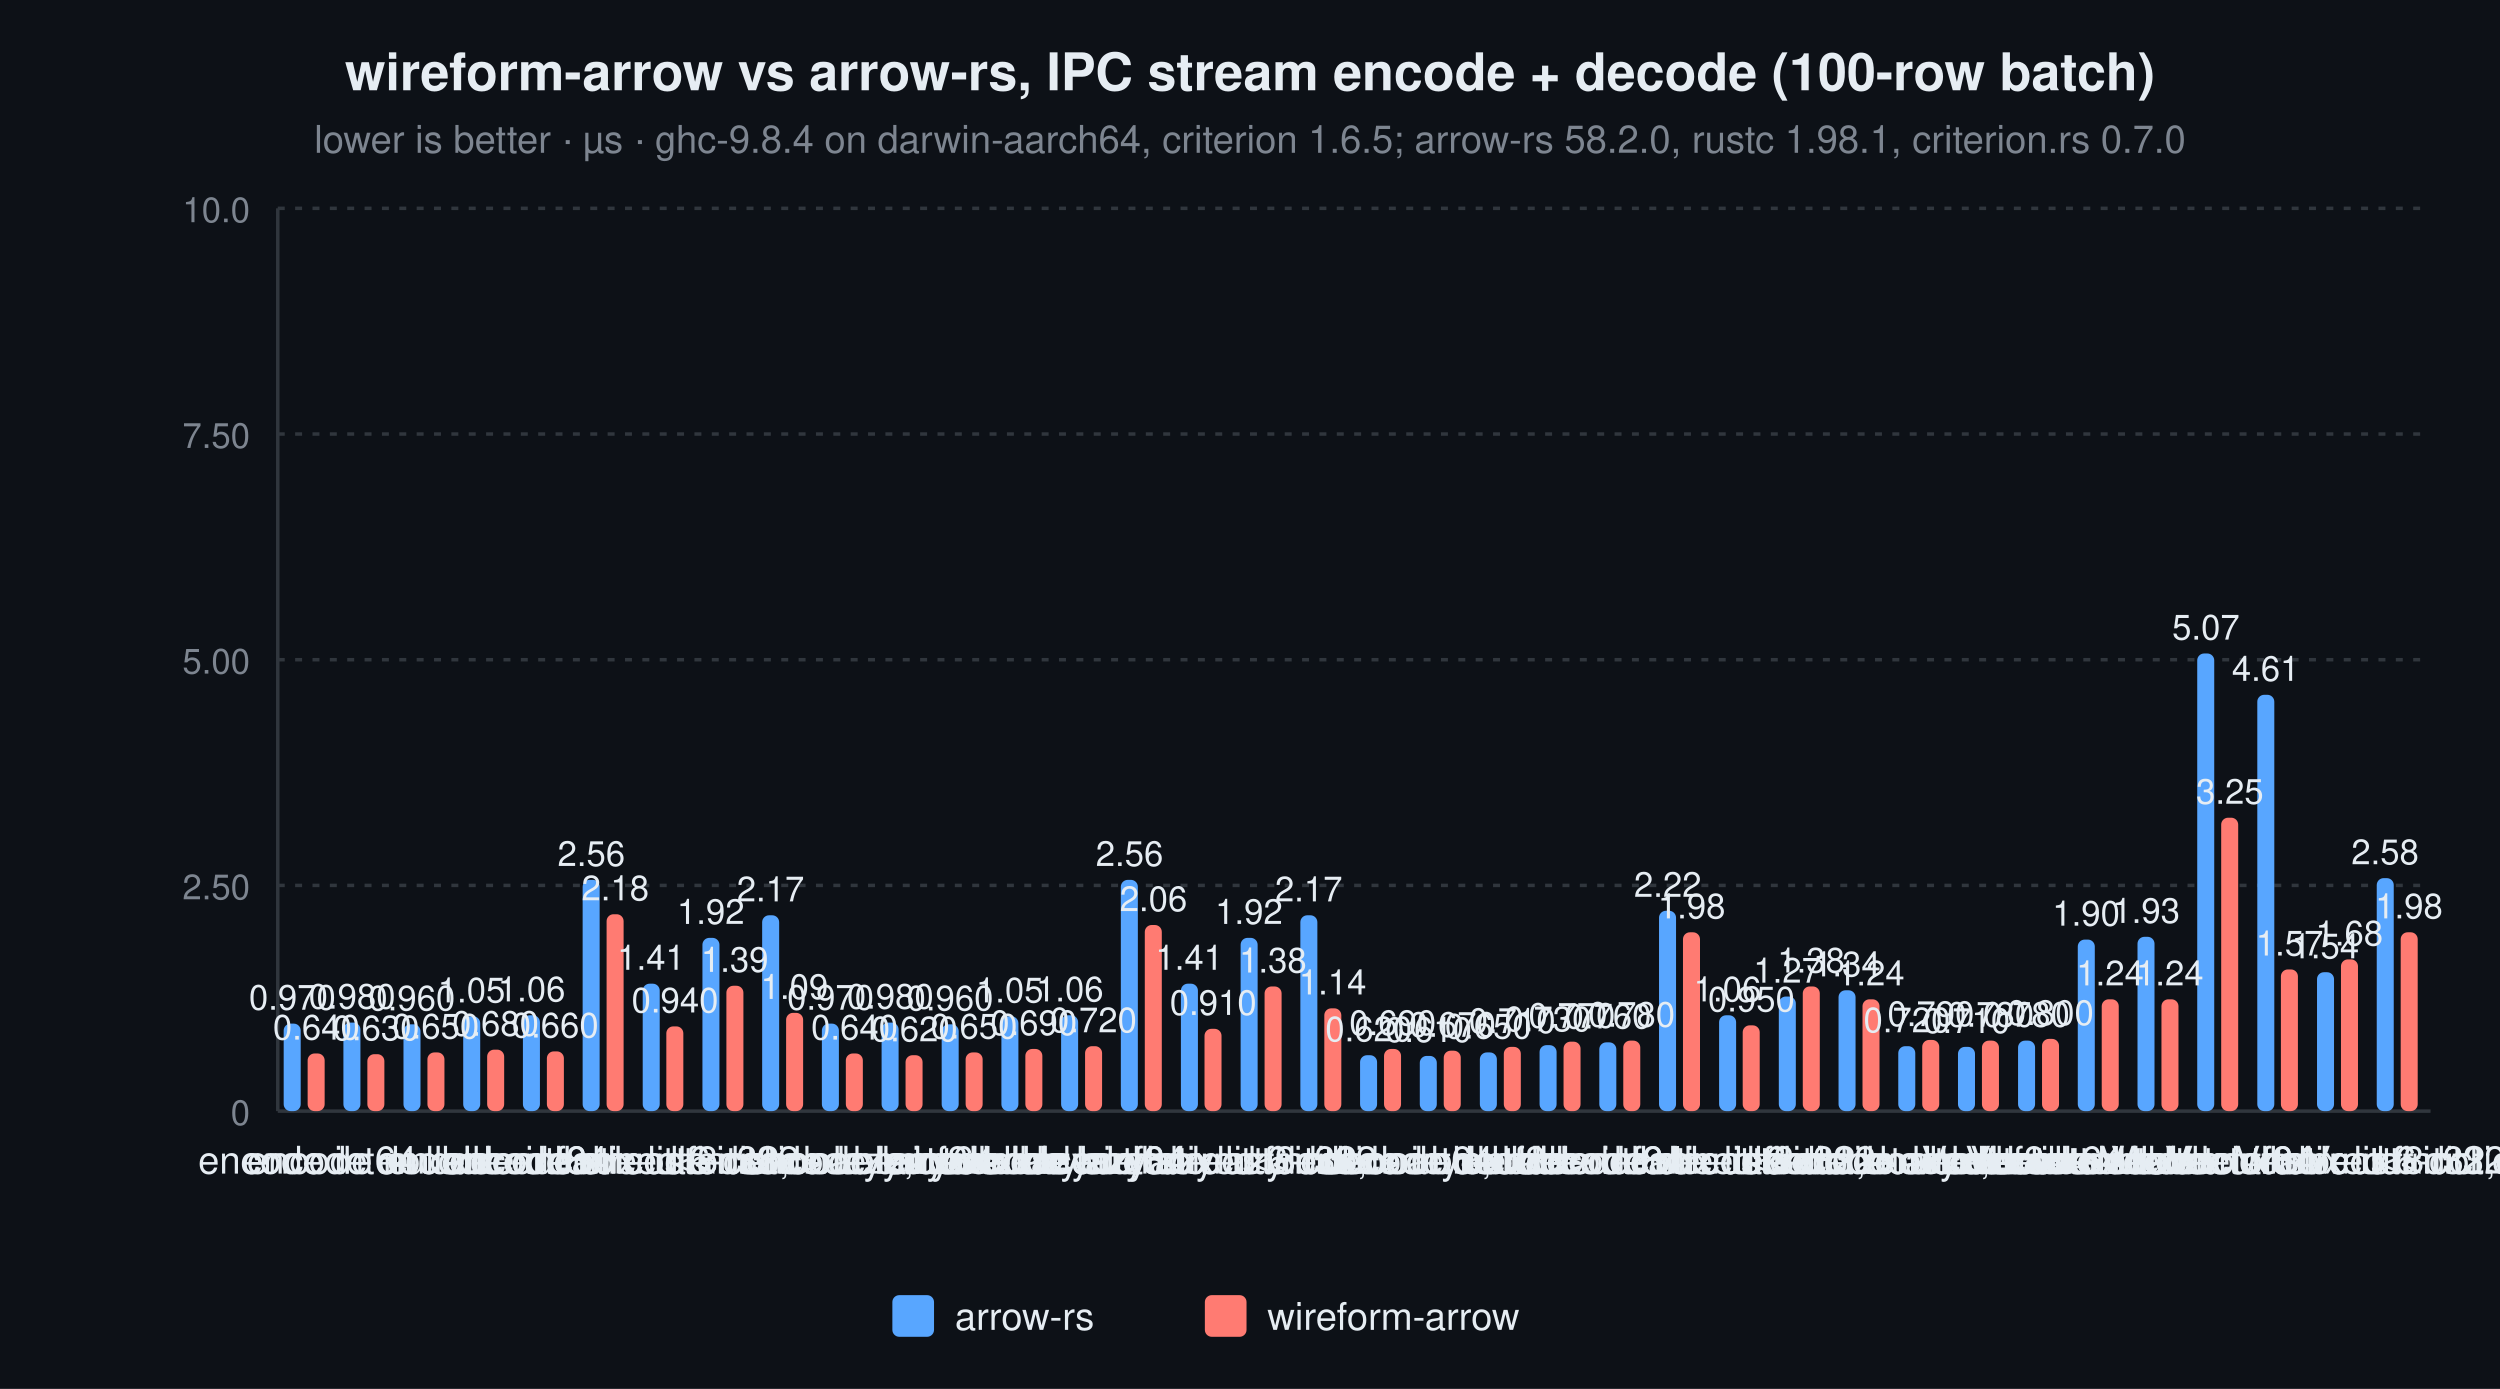
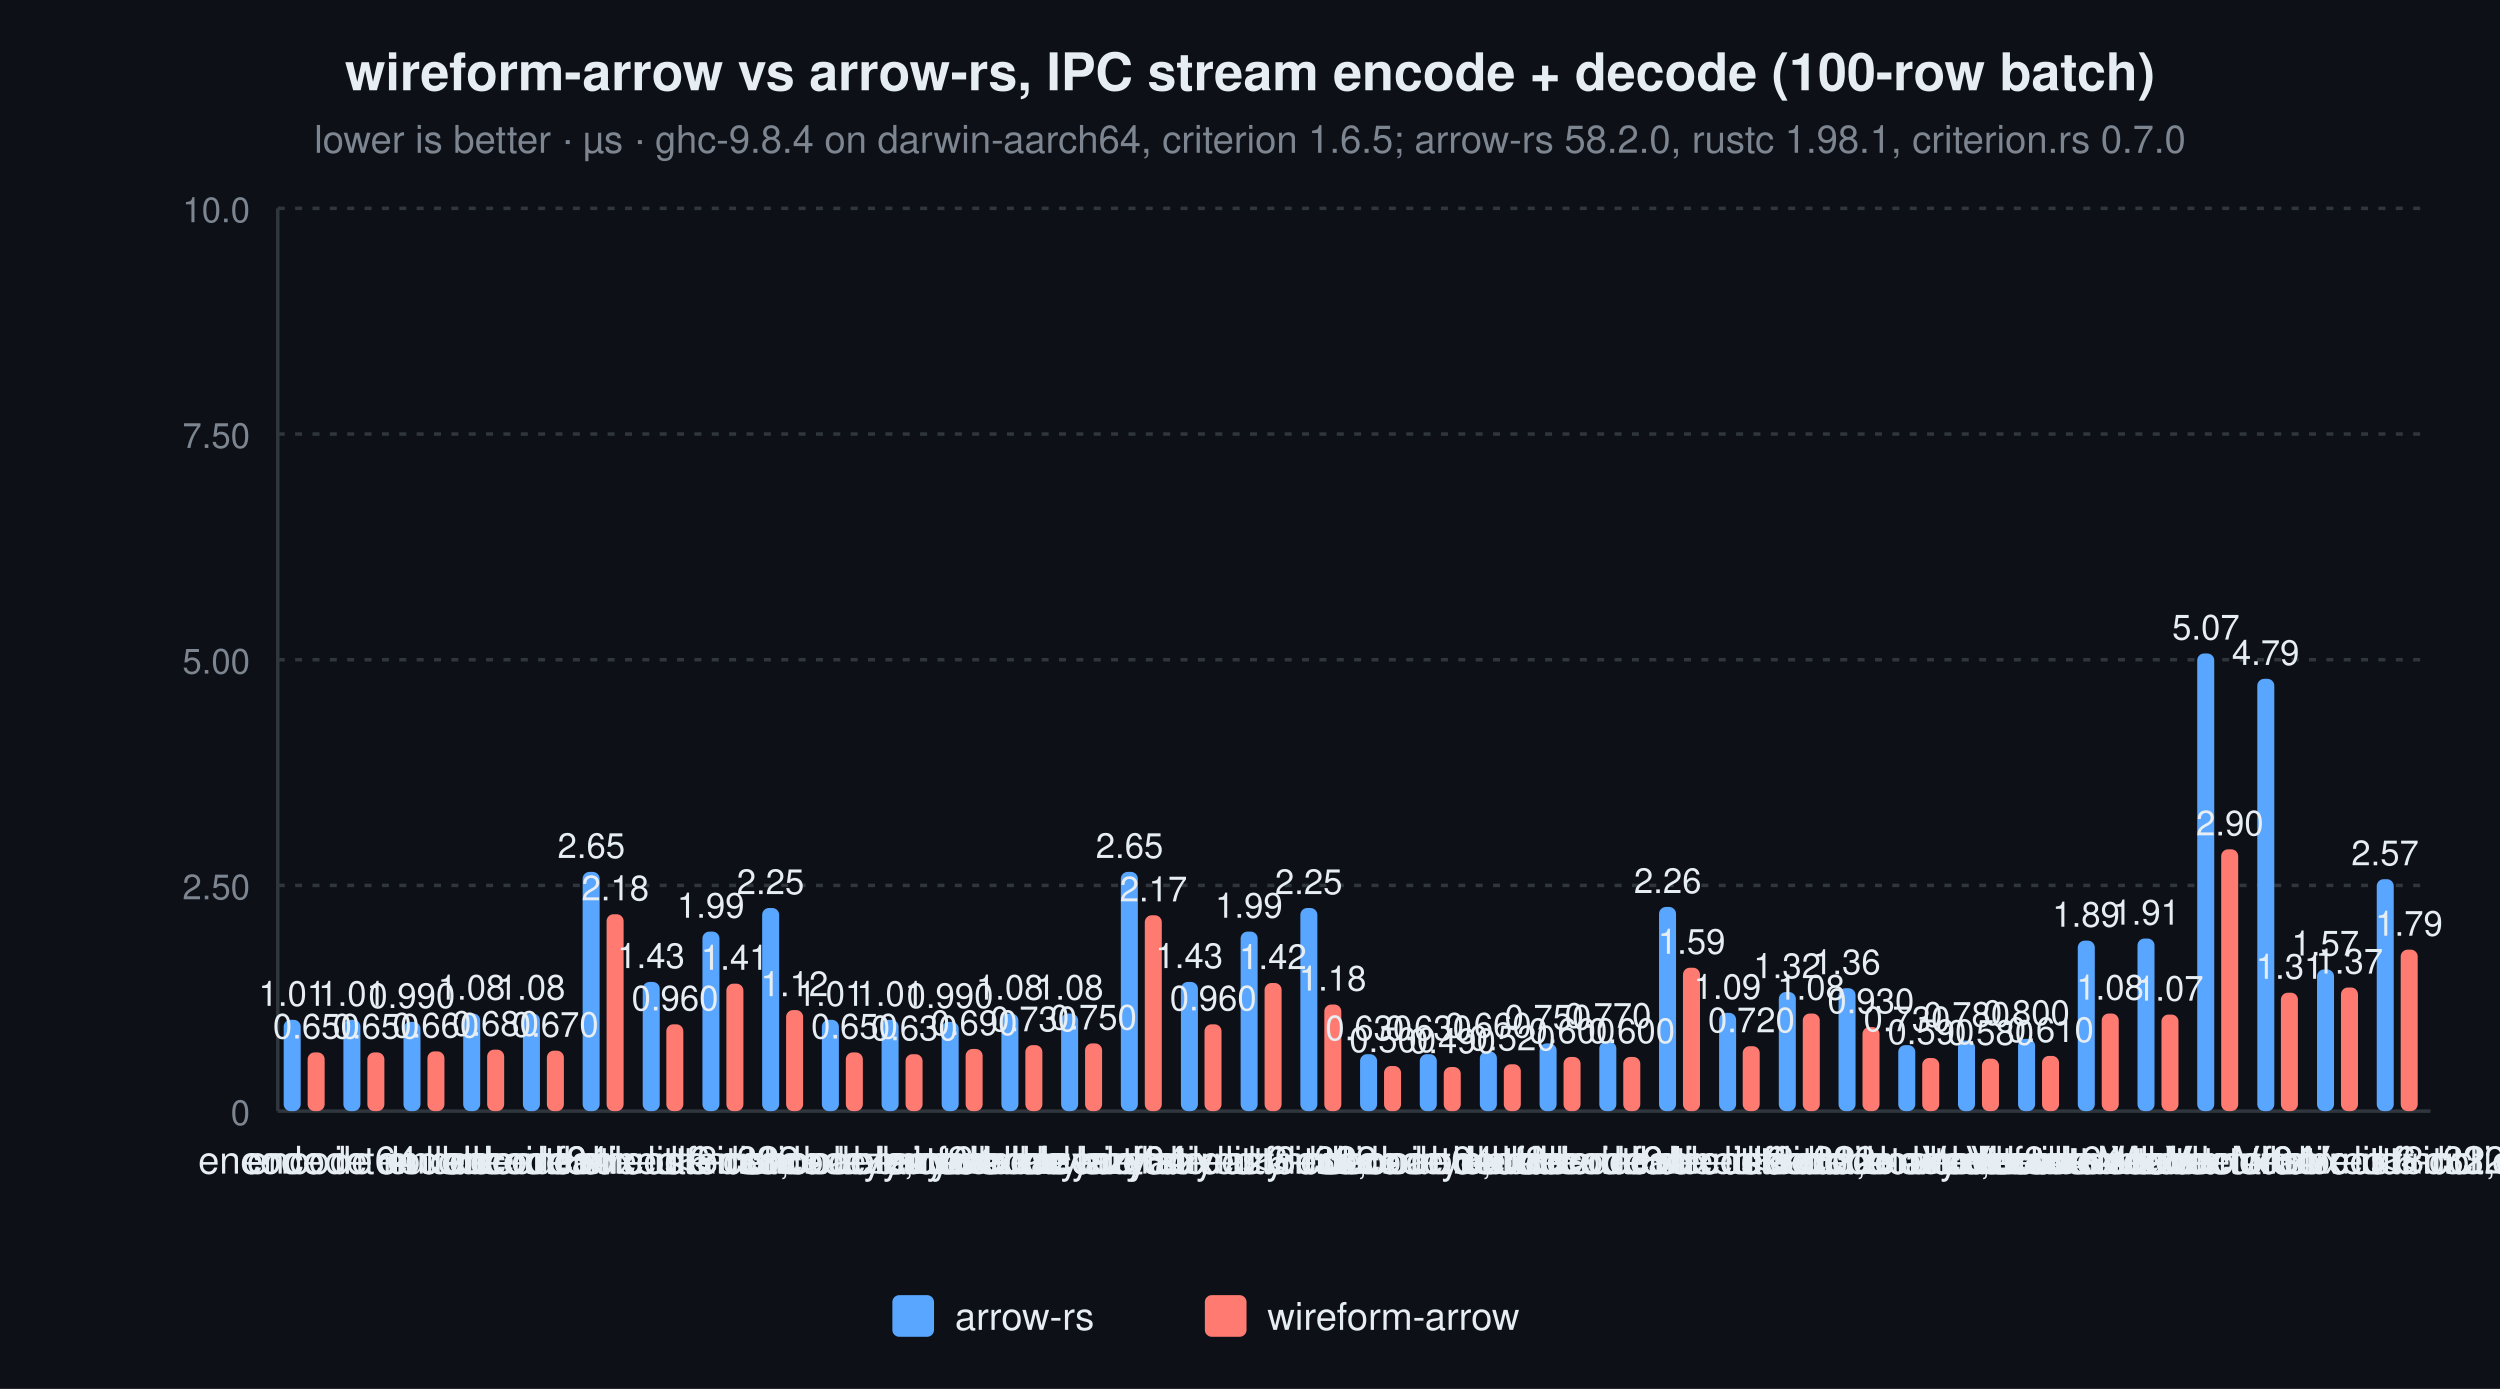
<svg xmlns="http://www.w3.org/2000/svg" viewBox="0 0 720 400" width="720" height="400" font-family="ui-sans-serif, system-ui, -apple-system, BlinkMacSystemFont, &quot;Segoe UI&quot;, Helvetica, Arial, sans-serif" font-size="12">
  <rect x="0" y="0" width="720" height="400" fill="#0d1117" />
  <text x="360" y="26" text-anchor="middle" font-size="15" font-weight="600" fill="#e6edf3">wireform-arrow vs arrow-rs, IPC stream encode + decode (100-row batch)</text>
  <text x="360" y="44" text-anchor="middle" font-size="11" fill="#7d8590">lower is better · µs · ghc-9.8.4 on darwin-aarch64, criterion 1.6.5; arrow-rs 58.2.0, rustc 1.98.1, criterion.rs 0.7.0</text>
  <g stroke="#30363d" stroke-width="1">
    <line x1="80" y1="320" x2="700" y2="320" />
    <line x1="80" y1="60" x2="80" y2="320" />
  </g>
  <g>
    <g />
    <text x="72" y="324" text-anchor="end" font-size="10" fill="#7d8590">0</text>
    <line x1="80" y1="255" x2="700" y2="255" stroke="#30363d" stroke-width="1" stroke-dasharray="2 3" />
    <text x="72" y="259" text-anchor="end" font-size="10" fill="#7d8590">2.50</text>
    <line x1="80" y1="190" x2="700" y2="190" stroke="#30363d" stroke-width="1" stroke-dasharray="2 3" />
    <text x="72" y="194" text-anchor="end" font-size="10" fill="#7d8590">5.00</text>
    <line x1="80" y1="125" x2="700" y2="125" stroke="#30363d" stroke-width="1" stroke-dasharray="2 3" />
    <text x="72" y="129" text-anchor="end" font-size="10" fill="#7d8590">7.50</text>
    <line x1="80" y1="60" x2="700" y2="60" stroke="#30363d" stroke-width="1" stroke-dasharray="2 3" />
    <text x="72" y="64" text-anchor="end" font-size="10" fill="#7d8590">10.0</text>
  </g>
  <g>
-     <rect x="81.7" y="294.8" width="4.9" height="25.2" rx="2" fill="#58a6ff" />
-     <rect x="88.6" y="303.4" width="4.9" height="16.6" rx="2" fill="#ff7b72" />
-     <rect x="98.9" y="294.5" width="4.9" height="25.5" rx="2" fill="#58a6ff" />
-     <rect x="105.8" y="303.6" width="4.9" height="16.4" rx="2" fill="#ff7b72" />
-     <rect x="116.2" y="295.0" width="4.9" height="25.0" rx="2" fill="#58a6ff" />
-     <rect x="123.1" y="303.1" width="4.9" height="16.9" rx="2" fill="#ff7b72" />
-     <rect x="133.4" y="292.7" width="4.9" height="27.3" rx="2" fill="#58a6ff" />
+     <rect x="81.7" y="293.7" width="4.9" height="26.3" rx="2" fill="#58a6ff" />
+     <rect x="88.6" y="303.1" width="4.9" height="16.9" rx="2" fill="#ff7b72" />
+     <rect x="98.9" y="293.7" width="4.9" height="26.3" rx="2" fill="#58a6ff" />
+     <rect x="105.8" y="303.1" width="4.9" height="16.9" rx="2" fill="#ff7b72" />
+     <rect x="116.2" y="294.3" width="4.9" height="25.7" rx="2" fill="#58a6ff" />
+     <rect x="123.1" y="302.8" width="4.9" height="17.2" rx="2" fill="#ff7b72" />
+     <rect x="133.4" y="291.9" width="4.9" height="28.1" rx="2" fill="#58a6ff" />
    <rect x="140.3" y="302.3" width="4.9" height="17.7" rx="2" fill="#ff7b72" />
-     <rect x="150.6" y="292.4" width="4.9" height="27.6" rx="2" fill="#58a6ff" />
-     <rect x="157.5" y="302.8" width="4.9" height="17.2" rx="2" fill="#ff7b72" />
-     <rect x="167.8" y="253.4" width="4.9" height="66.6" rx="2" fill="#58a6ff" />
+     <rect x="150.6" y="291.9" width="4.9" height="28.1" rx="2" fill="#58a6ff" />
+     <rect x="157.5" y="302.6" width="4.9" height="17.4" rx="2" fill="#ff7b72" />
+     <rect x="167.8" y="251.1" width="4.9" height="68.9" rx="2" fill="#58a6ff" />
    <rect x="174.7" y="263.3" width="4.9" height="56.7" rx="2" fill="#ff7b72" />
-     <rect x="185.1" y="283.3" width="4.9" height="36.7" rx="2" fill="#58a6ff" />
-     <rect x="191.9" y="295.6" width="4.9" height="24.4" rx="2" fill="#ff7b72" />
-     <rect x="202.3" y="270.1" width="4.9" height="49.9" rx="2" fill="#58a6ff" />
-     <rect x="209.2" y="283.9" width="4.9" height="36.1" rx="2" fill="#ff7b72" />
-     <rect x="219.5" y="263.6" width="4.9" height="56.4" rx="2" fill="#58a6ff" />
-     <rect x="226.4" y="291.7" width="4.9" height="28.3" rx="2" fill="#ff7b72" />
-     <rect x="236.7" y="294.8" width="4.9" height="25.2" rx="2" fill="#58a6ff" />
-     <rect x="243.6" y="303.4" width="4.9" height="16.6" rx="2" fill="#ff7b72" />
-     <rect x="253.9" y="294.5" width="4.9" height="25.5" rx="2" fill="#58a6ff" />
-     <rect x="260.8" y="303.9" width="4.9" height="16.1" rx="2" fill="#ff7b72" />
-     <rect x="271.2" y="295.0" width="4.9" height="25.0" rx="2" fill="#58a6ff" />
-     <rect x="278.1" y="303.1" width="4.9" height="16.9" rx="2" fill="#ff7b72" />
-     <rect x="288.4" y="292.7" width="4.9" height="27.3" rx="2" fill="#58a6ff" />
-     <rect x="295.3" y="302.1" width="4.9" height="17.9" rx="2" fill="#ff7b72" />
-     <rect x="305.6" y="292.4" width="4.9" height="27.6" rx="2" fill="#58a6ff" />
-     <rect x="312.5" y="301.3" width="4.9" height="18.7" rx="2" fill="#ff7b72" />
-     <rect x="322.8" y="253.4" width="4.9" height="66.6" rx="2" fill="#58a6ff" />
-     <rect x="329.7" y="266.4" width="4.9" height="53.6" rx="2" fill="#ff7b72" />
-     <rect x="340.1" y="283.3" width="4.9" height="36.7" rx="2" fill="#58a6ff" />
-     <rect x="346.9" y="296.3" width="4.9" height="23.7" rx="2" fill="#ff7b72" />
-     <rect x="357.3" y="270.1" width="4.9" height="49.9" rx="2" fill="#58a6ff" />
-     <rect x="364.2" y="284.1" width="4.9" height="35.9" rx="2" fill="#ff7b72" />
-     <rect x="374.5" y="263.6" width="4.9" height="56.4" rx="2" fill="#58a6ff" />
-     <rect x="381.4" y="290.4" width="4.9" height="29.6" rx="2" fill="#ff7b72" />
-     <rect x="391.7" y="303.9" width="4.9" height="16.1" rx="2" fill="#58a6ff" />
-     <rect x="398.6" y="302.1" width="4.9" height="17.9" rx="2" fill="#ff7b72" />
-     <rect x="408.9" y="304.1" width="4.9" height="15.9" rx="2" fill="#58a6ff" />
-     <rect x="415.8" y="302.6" width="4.9" height="17.4" rx="2" fill="#ff7b72" />
-     <rect x="426.2" y="303.1" width="4.9" height="16.9" rx="2" fill="#58a6ff" />
-     <rect x="433.1" y="301.5" width="4.9" height="18.5" rx="2" fill="#ff7b72" />
-     <rect x="443.4" y="301.0" width="4.9" height="19.0" rx="2" fill="#58a6ff" />
-     <rect x="450.3" y="300.0" width="4.9" height="20.0" rx="2" fill="#ff7b72" />
-     <rect x="460.6" y="300.2" width="4.9" height="19.8" rx="2" fill="#58a6ff" />
-     <rect x="467.5" y="299.7" width="4.9" height="20.3" rx="2" fill="#ff7b72" />
-     <rect x="477.8" y="262.3" width="4.9" height="57.7" rx="2" fill="#58a6ff" />
-     <rect x="484.7" y="268.5" width="4.9" height="51.5" rx="2" fill="#ff7b72" />
-     <rect x="495.1" y="292.4" width="4.9" height="27.6" rx="2" fill="#58a6ff" />
-     <rect x="501.9" y="295.3" width="4.9" height="24.7" rx="2" fill="#ff7b72" />
-     <rect x="512.3" y="287.0" width="4.9" height="33.0" rx="2" fill="#58a6ff" />
-     <rect x="519.2" y="284.1" width="4.9" height="35.9" rx="2" fill="#ff7b72" />
-     <rect x="529.5" y="285.2" width="4.9" height="34.8" rx="2" fill="#58a6ff" />
-     <rect x="536.4" y="287.8" width="4.9" height="32.2" rx="2" fill="#ff7b72" />
-     <rect x="546.7" y="301.3" width="4.9" height="18.7" rx="2" fill="#58a6ff" />
-     <rect x="553.6" y="299.5" width="4.9" height="20.5" rx="2" fill="#ff7b72" />
-     <rect x="563.9" y="301.5" width="4.9" height="18.5" rx="2" fill="#58a6ff" />
-     <rect x="570.8" y="299.7" width="4.9" height="20.3" rx="2" fill="#ff7b72" />
-     <rect x="581.2" y="299.7" width="4.9" height="20.3" rx="2" fill="#58a6ff" />
-     <rect x="588.1" y="299.2" width="4.9" height="20.8" rx="2" fill="#ff7b72" />
-     <rect x="598.4" y="270.6" width="4.9" height="49.4" rx="2" fill="#58a6ff" />
-     <rect x="605.3" y="287.8" width="4.9" height="32.2" rx="2" fill="#ff7b72" />
-     <rect x="615.6" y="269.8" width="4.9" height="50.2" rx="2" fill="#58a6ff" />
-     <rect x="622.5" y="287.8" width="4.9" height="32.2" rx="2" fill="#ff7b72" />
+     <rect x="185.1" y="282.8" width="4.9" height="37.2" rx="2" fill="#58a6ff" />
+     <rect x="191.9" y="295.0" width="4.9" height="25.0" rx="2" fill="#ff7b72" />
+     <rect x="202.3" y="268.3" width="4.9" height="51.7" rx="2" fill="#58a6ff" />
+     <rect x="209.2" y="283.3" width="4.9" height="36.7" rx="2" fill="#ff7b72" />
+     <rect x="219.5" y="261.5" width="4.9" height="58.5" rx="2" fill="#58a6ff" />
+     <rect x="226.4" y="290.9" width="4.9" height="29.1" rx="2" fill="#ff7b72" />
+     <rect x="236.7" y="293.7" width="4.9" height="26.3" rx="2" fill="#58a6ff" />
+     <rect x="243.6" y="303.1" width="4.9" height="16.9" rx="2" fill="#ff7b72" />
+     <rect x="253.9" y="293.7" width="4.9" height="26.3" rx="2" fill="#58a6ff" />
+     <rect x="260.8" y="303.6" width="4.9" height="16.4" rx="2" fill="#ff7b72" />
+     <rect x="271.2" y="294.3" width="4.9" height="25.7" rx="2" fill="#58a6ff" />
+     <rect x="278.1" y="302.1" width="4.9" height="17.9" rx="2" fill="#ff7b72" />
+     <rect x="288.4" y="291.9" width="4.9" height="28.1" rx="2" fill="#58a6ff" />
+     <rect x="295.3" y="301.0" width="4.9" height="19.0" rx="2" fill="#ff7b72" />
+     <rect x="305.6" y="291.9" width="4.9" height="28.1" rx="2" fill="#58a6ff" />
+     <rect x="312.5" y="300.5" width="4.9" height="19.5" rx="2" fill="#ff7b72" />
+     <rect x="322.8" y="251.1" width="4.9" height="68.9" rx="2" fill="#58a6ff" />
+     <rect x="329.7" y="263.6" width="4.9" height="56.4" rx="2" fill="#ff7b72" />
+     <rect x="340.1" y="282.8" width="4.9" height="37.2" rx="2" fill="#58a6ff" />
+     <rect x="346.9" y="295.0" width="4.9" height="25.0" rx="2" fill="#ff7b72" />
+     <rect x="357.3" y="268.3" width="4.9" height="51.7" rx="2" fill="#58a6ff" />
+     <rect x="364.2" y="283.1" width="4.9" height="36.9" rx="2" fill="#ff7b72" />
+     <rect x="374.5" y="261.5" width="4.9" height="58.5" rx="2" fill="#58a6ff" />
+     <rect x="381.4" y="289.3" width="4.9" height="30.7" rx="2" fill="#ff7b72" />
+     <rect x="391.7" y="303.6" width="4.9" height="16.4" rx="2" fill="#58a6ff" />
+     <rect x="398.6" y="307" width="4.9" height="13" rx="2" fill="#ff7b72" />
+     <rect x="408.9" y="303.6" width="4.9" height="16.4" rx="2" fill="#58a6ff" />
+     <rect x="415.8" y="307.3" width="4.9" height="12.7" rx="2" fill="#ff7b72" />
+     <rect x="426.2" y="302.8" width="4.9" height="17.2" rx="2" fill="#58a6ff" />
+     <rect x="433.1" y="306.5" width="4.9" height="13.5" rx="2" fill="#ff7b72" />
+     <rect x="443.4" y="300.5" width="4.9" height="19.5" rx="2" fill="#58a6ff" />
+     <rect x="450.3" y="304.4" width="4.9" height="15.6" rx="2" fill="#ff7b72" />
+     <rect x="460.6" y="300.0" width="4.9" height="20.0" rx="2" fill="#58a6ff" />
+     <rect x="467.5" y="304.4" width="4.9" height="15.6" rx="2" fill="#ff7b72" />
+     <rect x="477.8" y="261.2" width="4.9" height="58.8" rx="2" fill="#58a6ff" />
+     <rect x="484.7" y="278.7" width="4.9" height="41.3" rx="2" fill="#ff7b72" />
+     <rect x="495.1" y="291.7" width="4.9" height="28.3" rx="2" fill="#58a6ff" />
+     <rect x="501.9" y="301.3" width="4.9" height="18.7" rx="2" fill="#ff7b72" />
+     <rect x="512.3" y="285.7" width="4.9" height="34.3" rx="2" fill="#58a6ff" />
+     <rect x="519.2" y="291.9" width="4.9" height="28.1" rx="2" fill="#ff7b72" />
+     <rect x="529.5" y="284.6" width="4.9" height="35.4" rx="2" fill="#58a6ff" />
+     <rect x="536.4" y="295.8" width="4.9" height="24.2" rx="2" fill="#ff7b72" />
+     <rect x="546.7" y="301.0" width="4.9" height="19.0" rx="2" fill="#58a6ff" />
+     <rect x="553.6" y="304.7" width="4.9" height="15.3" rx="2" fill="#ff7b72" />
+     <rect x="563.9" y="299.7" width="4.9" height="20.3" rx="2" fill="#58a6ff" />
+     <rect x="570.8" y="304.9" width="4.9" height="15.1" rx="2" fill="#ff7b72" />
+     <rect x="581.2" y="299.2" width="4.9" height="20.8" rx="2" fill="#58a6ff" />
+     <rect x="588.1" y="304.1" width="4.9" height="15.9" rx="2" fill="#ff7b72" />
+     <rect x="598.4" y="270.9" width="4.9" height="49.1" rx="2" fill="#58a6ff" />
+     <rect x="605.3" y="291.9" width="4.9" height="28.1" rx="2" fill="#ff7b72" />
+     <rect x="615.6" y="270.3" width="4.9" height="49.7" rx="2" fill="#58a6ff" />
+     <rect x="622.5" y="292.2" width="4.9" height="27.8" rx="2" fill="#ff7b72" />
    <rect x="632.8" y="188.2" width="4.9" height="131.8" rx="2" fill="#58a6ff" />
-     <rect x="639.7" y="235.5" width="4.9" height="84.5" rx="2" fill="#ff7b72" />
-     <rect x="650.1" y="200.1" width="4.9" height="119.9" rx="2" fill="#58a6ff" />
-     <rect x="656.9" y="279.2" width="4.9" height="40.8" rx="2" fill="#ff7b72" />
-     <rect x="667.3" y="280.0" width="4.9" height="40.0" rx="2" fill="#58a6ff" />
-     <rect x="674.2" y="276.3" width="4.9" height="43.7" rx="2" fill="#ff7b72" />
-     <rect x="684.5" y="252.9" width="4.9" height="67.1" rx="2" fill="#58a6ff" />
-     <rect x="691.4" y="268.5" width="4.9" height="51.5" rx="2" fill="#ff7b72" />
-   </g>
-   <g>
-     <text x="84.2" y="290.8" text-anchor="middle" font-size="10" fill="#e6edf3">0.970</text>
-     <text x="91.1" y="299.4" text-anchor="middle" font-size="10" fill="#e6edf3">0.640</text>
-     <text x="101.4" y="290.5" text-anchor="middle" font-size="10" fill="#e6edf3">0.980</text>
-     <text x="108.3" y="299.6" text-anchor="middle" font-size="10" fill="#e6edf3">0.630</text>
-     <text x="118.6" y="291.0" text-anchor="middle" font-size="10" fill="#e6edf3">0.960</text>
-     <text x="125.5" y="299.1" text-anchor="middle" font-size="10" fill="#e6edf3">0.650</text>
-     <text x="135.8" y="288.7" text-anchor="middle" font-size="10" fill="#e6edf3">1.05</text>
+     <rect x="639.7" y="244.6" width="4.9" height="75.4" rx="2" fill="#ff7b72" />
+     <rect x="650.1" y="195.5" width="4.9" height="124.5" rx="2" fill="#58a6ff" />
+     <rect x="656.9" y="285.9" width="4.9" height="34.1" rx="2" fill="#ff7b72" />
+     <rect x="667.3" y="279.2" width="4.9" height="40.8" rx="2" fill="#58a6ff" />
+     <rect x="674.2" y="284.4" width="4.9" height="35.6" rx="2" fill="#ff7b72" />
+     <rect x="684.5" y="253.2" width="4.9" height="66.8" rx="2" fill="#58a6ff" />
+     <rect x="691.4" y="273.5" width="4.9" height="46.5" rx="2" fill="#ff7b72" />
+   </g>
+   <g>
+     <text x="84.2" y="289.7" text-anchor="middle" font-size="10" fill="#e6edf3">1.01</text>
+     <text x="91.1" y="299.1" text-anchor="middle" font-size="10" fill="#e6edf3">0.650</text>
+     <text x="101.4" y="289.7" text-anchor="middle" font-size="10" fill="#e6edf3">1.01</text>
+     <text x="108.3" y="299.1" text-anchor="middle" font-size="10" fill="#e6edf3">0.650</text>
+     <text x="118.6" y="290.3" text-anchor="middle" font-size="10" fill="#e6edf3">0.990</text>
+     <text x="125.5" y="298.8" text-anchor="middle" font-size="10" fill="#e6edf3">0.660</text>
+     <text x="135.8" y="287.9" text-anchor="middle" font-size="10" fill="#e6edf3">1.08</text>
    <text x="142.7" y="298.3" text-anchor="middle" font-size="10" fill="#e6edf3">0.680</text>
-     <text x="153.1" y="288.4" text-anchor="middle" font-size="10" fill="#e6edf3">1.06</text>
-     <text x="159.9" y="298.8" text-anchor="middle" font-size="10" fill="#e6edf3">0.660</text>
-     <text x="170.3" y="249.4" text-anchor="middle" font-size="10" fill="#e6edf3">2.56</text>
+     <text x="153.1" y="287.9" text-anchor="middle" font-size="10" fill="#e6edf3">1.08</text>
+     <text x="159.9" y="298.6" text-anchor="middle" font-size="10" fill="#e6edf3">0.670</text>
+     <text x="170.3" y="247.1" text-anchor="middle" font-size="10" fill="#e6edf3">2.65</text>
    <text x="177.2" y="259.3" text-anchor="middle" font-size="10" fill="#e6edf3">2.18</text>
-     <text x="187.5" y="279.3" text-anchor="middle" font-size="10" fill="#e6edf3">1.41</text>
-     <text x="194.4" y="291.6" text-anchor="middle" font-size="10" fill="#e6edf3">0.940</text>
-     <text x="204.7" y="266.1" text-anchor="middle" font-size="10" fill="#e6edf3">1.92</text>
-     <text x="211.6" y="279.9" text-anchor="middle" font-size="10" fill="#e6edf3">1.39</text>
-     <text x="221.9" y="259.6" text-anchor="middle" font-size="10" fill="#e6edf3">2.17</text>
-     <text x="228.8" y="287.7" text-anchor="middle" font-size="10" fill="#e6edf3">1.09</text>
-     <text x="239.2" y="290.8" text-anchor="middle" font-size="10" fill="#e6edf3">0.970</text>
-     <text x="246.1" y="299.4" text-anchor="middle" font-size="10" fill="#e6edf3">0.640</text>
-     <text x="256.4" y="290.5" text-anchor="middle" font-size="10" fill="#e6edf3">0.980</text>
-     <text x="263.3" y="299.9" text-anchor="middle" font-size="10" fill="#e6edf3">0.620</text>
-     <text x="273.6" y="291.0" text-anchor="middle" font-size="10" fill="#e6edf3">0.960</text>
-     <text x="280.5" y="299.1" text-anchor="middle" font-size="10" fill="#e6edf3">0.650</text>
-     <text x="290.8" y="288.7" text-anchor="middle" font-size="10" fill="#e6edf3">1.05</text>
-     <text x="297.7" y="298.1" text-anchor="middle" font-size="10" fill="#e6edf3">0.690</text>
-     <text x="308.1" y="288.4" text-anchor="middle" font-size="10" fill="#e6edf3">1.06</text>
-     <text x="314.9" y="297.3" text-anchor="middle" font-size="10" fill="#e6edf3">0.720</text>
-     <text x="325.3" y="249.4" text-anchor="middle" font-size="10" fill="#e6edf3">2.56</text>
-     <text x="332.2" y="262.4" text-anchor="middle" font-size="10" fill="#e6edf3">2.06</text>
-     <text x="342.5" y="279.3" text-anchor="middle" font-size="10" fill="#e6edf3">1.41</text>
-     <text x="349.4" y="292.3" text-anchor="middle" font-size="10" fill="#e6edf3">0.910</text>
-     <text x="359.7" y="266.1" text-anchor="middle" font-size="10" fill="#e6edf3">1.92</text>
-     <text x="366.6" y="280.1" text-anchor="middle" font-size="10" fill="#e6edf3">1.38</text>
-     <text x="376.9" y="259.6" text-anchor="middle" font-size="10" fill="#e6edf3">2.17</text>
-     <text x="383.8" y="286.4" text-anchor="middle" font-size="10" fill="#e6edf3">1.14</text>
-     <text x="394.2" y="299.9" text-anchor="middle" font-size="10" fill="#e6edf3">0.620</text>
-     <text x="401.1" y="298.1" text-anchor="middle" font-size="10" fill="#e6edf3">0.690</text>
-     <text x="411.4" y="300.1" text-anchor="middle" font-size="10" fill="#e6edf3">0.610</text>
-     <text x="418.3" y="298.6" text-anchor="middle" font-size="10" fill="#e6edf3">0.670</text>
-     <text x="428.6" y="299.1" text-anchor="middle" font-size="10" fill="#e6edf3">0.650</text>
-     <text x="435.5" y="297.5" text-anchor="middle" font-size="10" fill="#e6edf3">0.710</text>
-     <text x="445.8" y="297.0" text-anchor="middle" font-size="10" fill="#e6edf3">0.730</text>
-     <text x="452.7" y="296.0" text-anchor="middle" font-size="10" fill="#e6edf3">0.770</text>
-     <text x="463.1" y="296.2" text-anchor="middle" font-size="10" fill="#e6edf3">0.760</text>
-     <text x="469.9" y="295.7" text-anchor="middle" font-size="10" fill="#e6edf3">0.780</text>
-     <text x="480.3" y="258.3" text-anchor="middle" font-size="10" fill="#e6edf3">2.22</text>
-     <text x="487.2" y="264.5" text-anchor="middle" font-size="10" fill="#e6edf3">1.98</text>
-     <text x="497.5" y="288.4" text-anchor="middle" font-size="10" fill="#e6edf3">1.06</text>
-     <text x="504.4" y="291.3" text-anchor="middle" font-size="10" fill="#e6edf3">0.950</text>
-     <text x="514.7" y="283.0" text-anchor="middle" font-size="10" fill="#e6edf3">1.27</text>
-     <text x="521.6" y="280.1" text-anchor="middle" font-size="10" fill="#e6edf3">1.38</text>
-     <text x="531.9" y="281.2" text-anchor="middle" font-size="10" fill="#e6edf3">1.34</text>
-     <text x="538.8" y="283.8" text-anchor="middle" font-size="10" fill="#e6edf3">1.24</text>
-     <text x="549.2" y="297.3" text-anchor="middle" font-size="10" fill="#e6edf3">0.720</text>
-     <text x="556.1" y="295.5" text-anchor="middle" font-size="10" fill="#e6edf3">0.790</text>
-     <text x="566.4" y="297.5" text-anchor="middle" font-size="10" fill="#e6edf3">0.710</text>
-     <text x="573.3" y="295.7" text-anchor="middle" font-size="10" fill="#e6edf3">0.780</text>
-     <text x="583.6" y="295.7" text-anchor="middle" font-size="10" fill="#e6edf3">0.780</text>
-     <text x="590.5" y="295.2" text-anchor="middle" font-size="10" fill="#e6edf3">0.800</text>
-     <text x="600.8" y="266.6" text-anchor="middle" font-size="10" fill="#e6edf3">1.90</text>
-     <text x="607.7" y="283.8" text-anchor="middle" font-size="10" fill="#e6edf3">1.24</text>
-     <text x="618.1" y="265.8" text-anchor="middle" font-size="10" fill="#e6edf3">1.93</text>
-     <text x="624.9" y="283.8" text-anchor="middle" font-size="10" fill="#e6edf3">1.24</text>
+     <text x="187.5" y="278.8" text-anchor="middle" font-size="10" fill="#e6edf3">1.43</text>
+     <text x="194.4" y="291.0" text-anchor="middle" font-size="10" fill="#e6edf3">0.960</text>
+     <text x="204.7" y="264.3" text-anchor="middle" font-size="10" fill="#e6edf3">1.99</text>
+     <text x="211.6" y="279.3" text-anchor="middle" font-size="10" fill="#e6edf3">1.41</text>
+     <text x="221.9" y="257.5" text-anchor="middle" font-size="10" fill="#e6edf3">2.25</text>
+     <text x="228.8" y="286.9" text-anchor="middle" font-size="10" fill="#e6edf3">1.12</text>
+     <text x="239.2" y="289.7" text-anchor="middle" font-size="10" fill="#e6edf3">1.01</text>
+     <text x="246.1" y="299.1" text-anchor="middle" font-size="10" fill="#e6edf3">0.650</text>
+     <text x="256.4" y="289.7" text-anchor="middle" font-size="10" fill="#e6edf3">1.01</text>
+     <text x="263.3" y="299.6" text-anchor="middle" font-size="10" fill="#e6edf3">0.630</text>
+     <text x="273.6" y="290.3" text-anchor="middle" font-size="10" fill="#e6edf3">0.990</text>
+     <text x="280.5" y="298.1" text-anchor="middle" font-size="10" fill="#e6edf3">0.690</text>
+     <text x="290.8" y="287.9" text-anchor="middle" font-size="10" fill="#e6edf3">1.08</text>
+     <text x="297.7" y="297.0" text-anchor="middle" font-size="10" fill="#e6edf3">0.730</text>
+     <text x="308.1" y="287.9" text-anchor="middle" font-size="10" fill="#e6edf3">1.08</text>
+     <text x="314.9" y="296.5" text-anchor="middle" font-size="10" fill="#e6edf3">0.750</text>
+     <text x="325.3" y="247.1" text-anchor="middle" font-size="10" fill="#e6edf3">2.65</text>
+     <text x="332.2" y="259.6" text-anchor="middle" font-size="10" fill="#e6edf3">2.17</text>
+     <text x="342.5" y="278.8" text-anchor="middle" font-size="10" fill="#e6edf3">1.43</text>
+     <text x="349.4" y="291.0" text-anchor="middle" font-size="10" fill="#e6edf3">0.960</text>
+     <text x="359.7" y="264.3" text-anchor="middle" font-size="10" fill="#e6edf3">1.99</text>
+     <text x="366.6" y="279.1" text-anchor="middle" font-size="10" fill="#e6edf3">1.42</text>
+     <text x="376.9" y="257.5" text-anchor="middle" font-size="10" fill="#e6edf3">2.25</text>
+     <text x="383.8" y="285.3" text-anchor="middle" font-size="10" fill="#e6edf3">1.18</text>
+     <text x="394.2" y="299.6" text-anchor="middle" font-size="10" fill="#e6edf3">0.630</text>
+     <text x="401.1" y="303" text-anchor="middle" font-size="10" fill="#e6edf3">0.500</text>
+     <text x="411.4" y="299.6" text-anchor="middle" font-size="10" fill="#e6edf3">0.630</text>
+     <text x="418.3" y="303.3" text-anchor="middle" font-size="10" fill="#e6edf3">0.490</text>
+     <text x="428.6" y="298.8" text-anchor="middle" font-size="10" fill="#e6edf3">0.660</text>
+     <text x="435.5" y="302.5" text-anchor="middle" font-size="10" fill="#e6edf3">0.520</text>
+     <text x="445.8" y="296.5" text-anchor="middle" font-size="10" fill="#e6edf3">0.750</text>
+     <text x="452.7" y="300.4" text-anchor="middle" font-size="10" fill="#e6edf3">0.600</text>
+     <text x="463.1" y="296.0" text-anchor="middle" font-size="10" fill="#e6edf3">0.770</text>
+     <text x="469.9" y="300.4" text-anchor="middle" font-size="10" fill="#e6edf3">0.600</text>
+     <text x="480.3" y="257.2" text-anchor="middle" font-size="10" fill="#e6edf3">2.26</text>
+     <text x="487.2" y="274.7" text-anchor="middle" font-size="10" fill="#e6edf3">1.59</text>
+     <text x="497.5" y="287.7" text-anchor="middle" font-size="10" fill="#e6edf3">1.09</text>
+     <text x="504.4" y="297.3" text-anchor="middle" font-size="10" fill="#e6edf3">0.720</text>
+     <text x="514.7" y="281.7" text-anchor="middle" font-size="10" fill="#e6edf3">1.32</text>
+     <text x="521.6" y="287.9" text-anchor="middle" font-size="10" fill="#e6edf3">1.08</text>
+     <text x="531.9" y="280.6" text-anchor="middle" font-size="10" fill="#e6edf3">1.36</text>
+     <text x="538.8" y="291.8" text-anchor="middle" font-size="10" fill="#e6edf3">0.930</text>
+     <text x="549.2" y="297.0" text-anchor="middle" font-size="10" fill="#e6edf3">0.730</text>
+     <text x="556.1" y="300.7" text-anchor="middle" font-size="10" fill="#e6edf3">0.590</text>
+     <text x="566.4" y="295.7" text-anchor="middle" font-size="10" fill="#e6edf3">0.780</text>
+     <text x="573.3" y="300.9" text-anchor="middle" font-size="10" fill="#e6edf3">0.580</text>
+     <text x="583.6" y="295.2" text-anchor="middle" font-size="10" fill="#e6edf3">0.800</text>
+     <text x="590.5" y="300.1" text-anchor="middle" font-size="10" fill="#e6edf3">0.610</text>
+     <text x="600.8" y="266.9" text-anchor="middle" font-size="10" fill="#e6edf3">1.89</text>
+     <text x="607.7" y="287.9" text-anchor="middle" font-size="10" fill="#e6edf3">1.08</text>
+     <text x="618.1" y="266.3" text-anchor="middle" font-size="10" fill="#e6edf3">1.91</text>
+     <text x="624.9" y="288.2" text-anchor="middle" font-size="10" fill="#e6edf3">1.07</text>
    <text x="635.3" y="184.2" text-anchor="middle" font-size="10" fill="#e6edf3">5.07</text>
-     <text x="642.2" y="231.5" text-anchor="middle" font-size="10" fill="#e6edf3">3.25</text>
-     <text x="652.5" y="196.1" text-anchor="middle" font-size="10" fill="#e6edf3">4.61</text>
-     <text x="659.4" y="275.2" text-anchor="middle" font-size="10" fill="#e6edf3">1.57</text>
-     <text x="669.7" y="276.0" text-anchor="middle" font-size="10" fill="#e6edf3">1.54</text>
-     <text x="676.6" y="272.3" text-anchor="middle" font-size="10" fill="#e6edf3">1.68</text>
-     <text x="686.9" y="248.9" text-anchor="middle" font-size="10" fill="#e6edf3">2.58</text>
-     <text x="693.8" y="264.5" text-anchor="middle" font-size="10" fill="#e6edf3">1.98</text>
+     <text x="642.2" y="240.6" text-anchor="middle" font-size="10" fill="#e6edf3">2.90</text>
+     <text x="652.5" y="191.5" text-anchor="middle" font-size="10" fill="#e6edf3">4.79</text>
+     <text x="659.4" y="281.9" text-anchor="middle" font-size="10" fill="#e6edf3">1.31</text>
+     <text x="669.7" y="275.2" text-anchor="middle" font-size="10" fill="#e6edf3">1.57</text>
+     <text x="676.6" y="280.4" text-anchor="middle" font-size="10" fill="#e6edf3">1.37</text>
+     <text x="686.9" y="249.2" text-anchor="middle" font-size="10" fill="#e6edf3">2.57</text>
+     <text x="693.8" y="269.5" text-anchor="middle" font-size="10" fill="#e6edf3">1.79</text>
  </g>
  <g>
    <text x="88.6" y="338" text-anchor="middle" font-size="11" fill="#e6edf3">encode int64</text>
    <text x="105.8" y="338" text-anchor="middle" font-size="11" fill="#e6edf3">encode double</text>
    <text x="123.1" y="338" text-anchor="middle" font-size="11" fill="#e6edf3">encode nullable int64</text>
    <text x="140.3" y="338" text-anchor="middle" font-size="11" fill="#e6edf3">encode utf8</text>
    <text x="157.5" y="338" text-anchor="middle" font-size="11" fill="#e6edf3">encode nullable utf8</text>
    <text x="174.7" y="338" text-anchor="middle" font-size="11" fill="#e6edf3">encode mixed 6-col</text>
    <text x="191.9" y="338" text-anchor="middle" font-size="11" fill="#e6edf3">encode list&lt;int32&gt;</text>
    <text x="209.2" y="338" text-anchor="middle" font-size="11" fill="#e6edf3">encode struct&lt;int32,double,bool&gt;</text>
    <text x="226.4" y="338" text-anchor="middle" font-size="11" fill="#e6edf3">encode dictionary&lt;utf8&gt;</text>
    <text x="243.6" y="338" text-anchor="middle" font-size="11" fill="#e6edf3">encode lazy int64</text>
    <text x="260.8" y="338" text-anchor="middle" font-size="11" fill="#e6edf3">encode lazy double</text>
    <text x="278.1" y="338" text-anchor="middle" font-size="11" fill="#e6edf3">encode lazy nullable int64</text>
    <text x="295.3" y="338" text-anchor="middle" font-size="11" fill="#e6edf3">encode lazy utf8</text>
    <text x="312.5" y="338" text-anchor="middle" font-size="11" fill="#e6edf3">encode lazy nullable utf8</text>
    <text x="329.7" y="338" text-anchor="middle" font-size="11" fill="#e6edf3">encode lazy mixed 6-col</text>
    <text x="346.9" y="338" text-anchor="middle" font-size="11" fill="#e6edf3">encode lazy list&lt;int32&gt;</text>
    <text x="364.2" y="338" text-anchor="middle" font-size="11" fill="#e6edf3">encode lazy struct&lt;int32,double,bool&gt;</text>
    <text x="381.4" y="338" text-anchor="middle" font-size="11" fill="#e6edf3">encode lazy dictionary&lt;utf8&gt;</text>
    <text x="398.6" y="338" text-anchor="middle" font-size="11" fill="#e6edf3">decode int64</text>
    <text x="415.8" y="338" text-anchor="middle" font-size="11" fill="#e6edf3">decode double</text>
    <text x="433.1" y="338" text-anchor="middle" font-size="11" fill="#e6edf3">decode nullable int64</text>
    <text x="450.3" y="338" text-anchor="middle" font-size="11" fill="#e6edf3">decode utf8</text>
    <text x="467.5" y="338" text-anchor="middle" font-size="11" fill="#e6edf3">decode nullable utf8</text>
    <text x="484.7" y="338" text-anchor="middle" font-size="11" fill="#e6edf3">decode mixed 6-col</text>
    <text x="501.9" y="338" text-anchor="middle" font-size="11" fill="#e6edf3">decode list&lt;int32&gt;</text>
    <text x="519.2" y="338" text-anchor="middle" font-size="11" fill="#e6edf3">decode struct&lt;int32,double,bool&gt;</text>
    <text x="536.4" y="338" text-anchor="middle" font-size="11" fill="#e6edf3">decode dictionary&lt;utf8&gt;</text>
    <text x="553.6" y="338" text-anchor="middle" font-size="11" fill="#e6edf3">decode + toVector int64</text>
    <text x="570.8" y="338" text-anchor="middle" font-size="11" fill="#e6edf3">decode + toVector double</text>
    <text x="588.1" y="338" text-anchor="middle" font-size="11" fill="#e6edf3">decode + toVector nullable int64</text>
    <text x="605.3" y="338" text-anchor="middle" font-size="11" fill="#e6edf3">decode + toVector utf8</text>
    <text x="622.5" y="338" text-anchor="middle" font-size="11" fill="#e6edf3">decode + toVector nullable utf8</text>
    <text x="639.7" y="338" text-anchor="middle" font-size="11" fill="#e6edf3">decode + toVector mixed 6-col</text>
    <text x="656.9" y="338" text-anchor="middle" font-size="11" fill="#e6edf3">decode + toVector list&lt;int32&gt;</text>
    <text x="674.2" y="338" text-anchor="middle" font-size="11" fill="#e6edf3">decode + toVector struct&lt;int32,double,bool&gt;</text>
    <text x="691.4" y="338" text-anchor="middle" font-size="11" fill="#e6edf3">decode + toVector dictionary&lt;utf8&gt;</text>
  </g>
  <g>
    <g transform="translate(257, 382)">
      <rect x="0" y="-9" width="12" height="12" rx="2" fill="#58a6ff" />
      <text x="18" y="1" font-size="11" fill="#e6edf3">arrow-rs</text>
    </g>
    <g transform="translate(347, 382)">
      <rect x="0" y="-9" width="12" height="12" rx="2" fill="#ff7b72" />
      <text x="18" y="1" font-size="11" fill="#e6edf3">wireform-arrow</text>
    </g>
  </g>
</svg>
